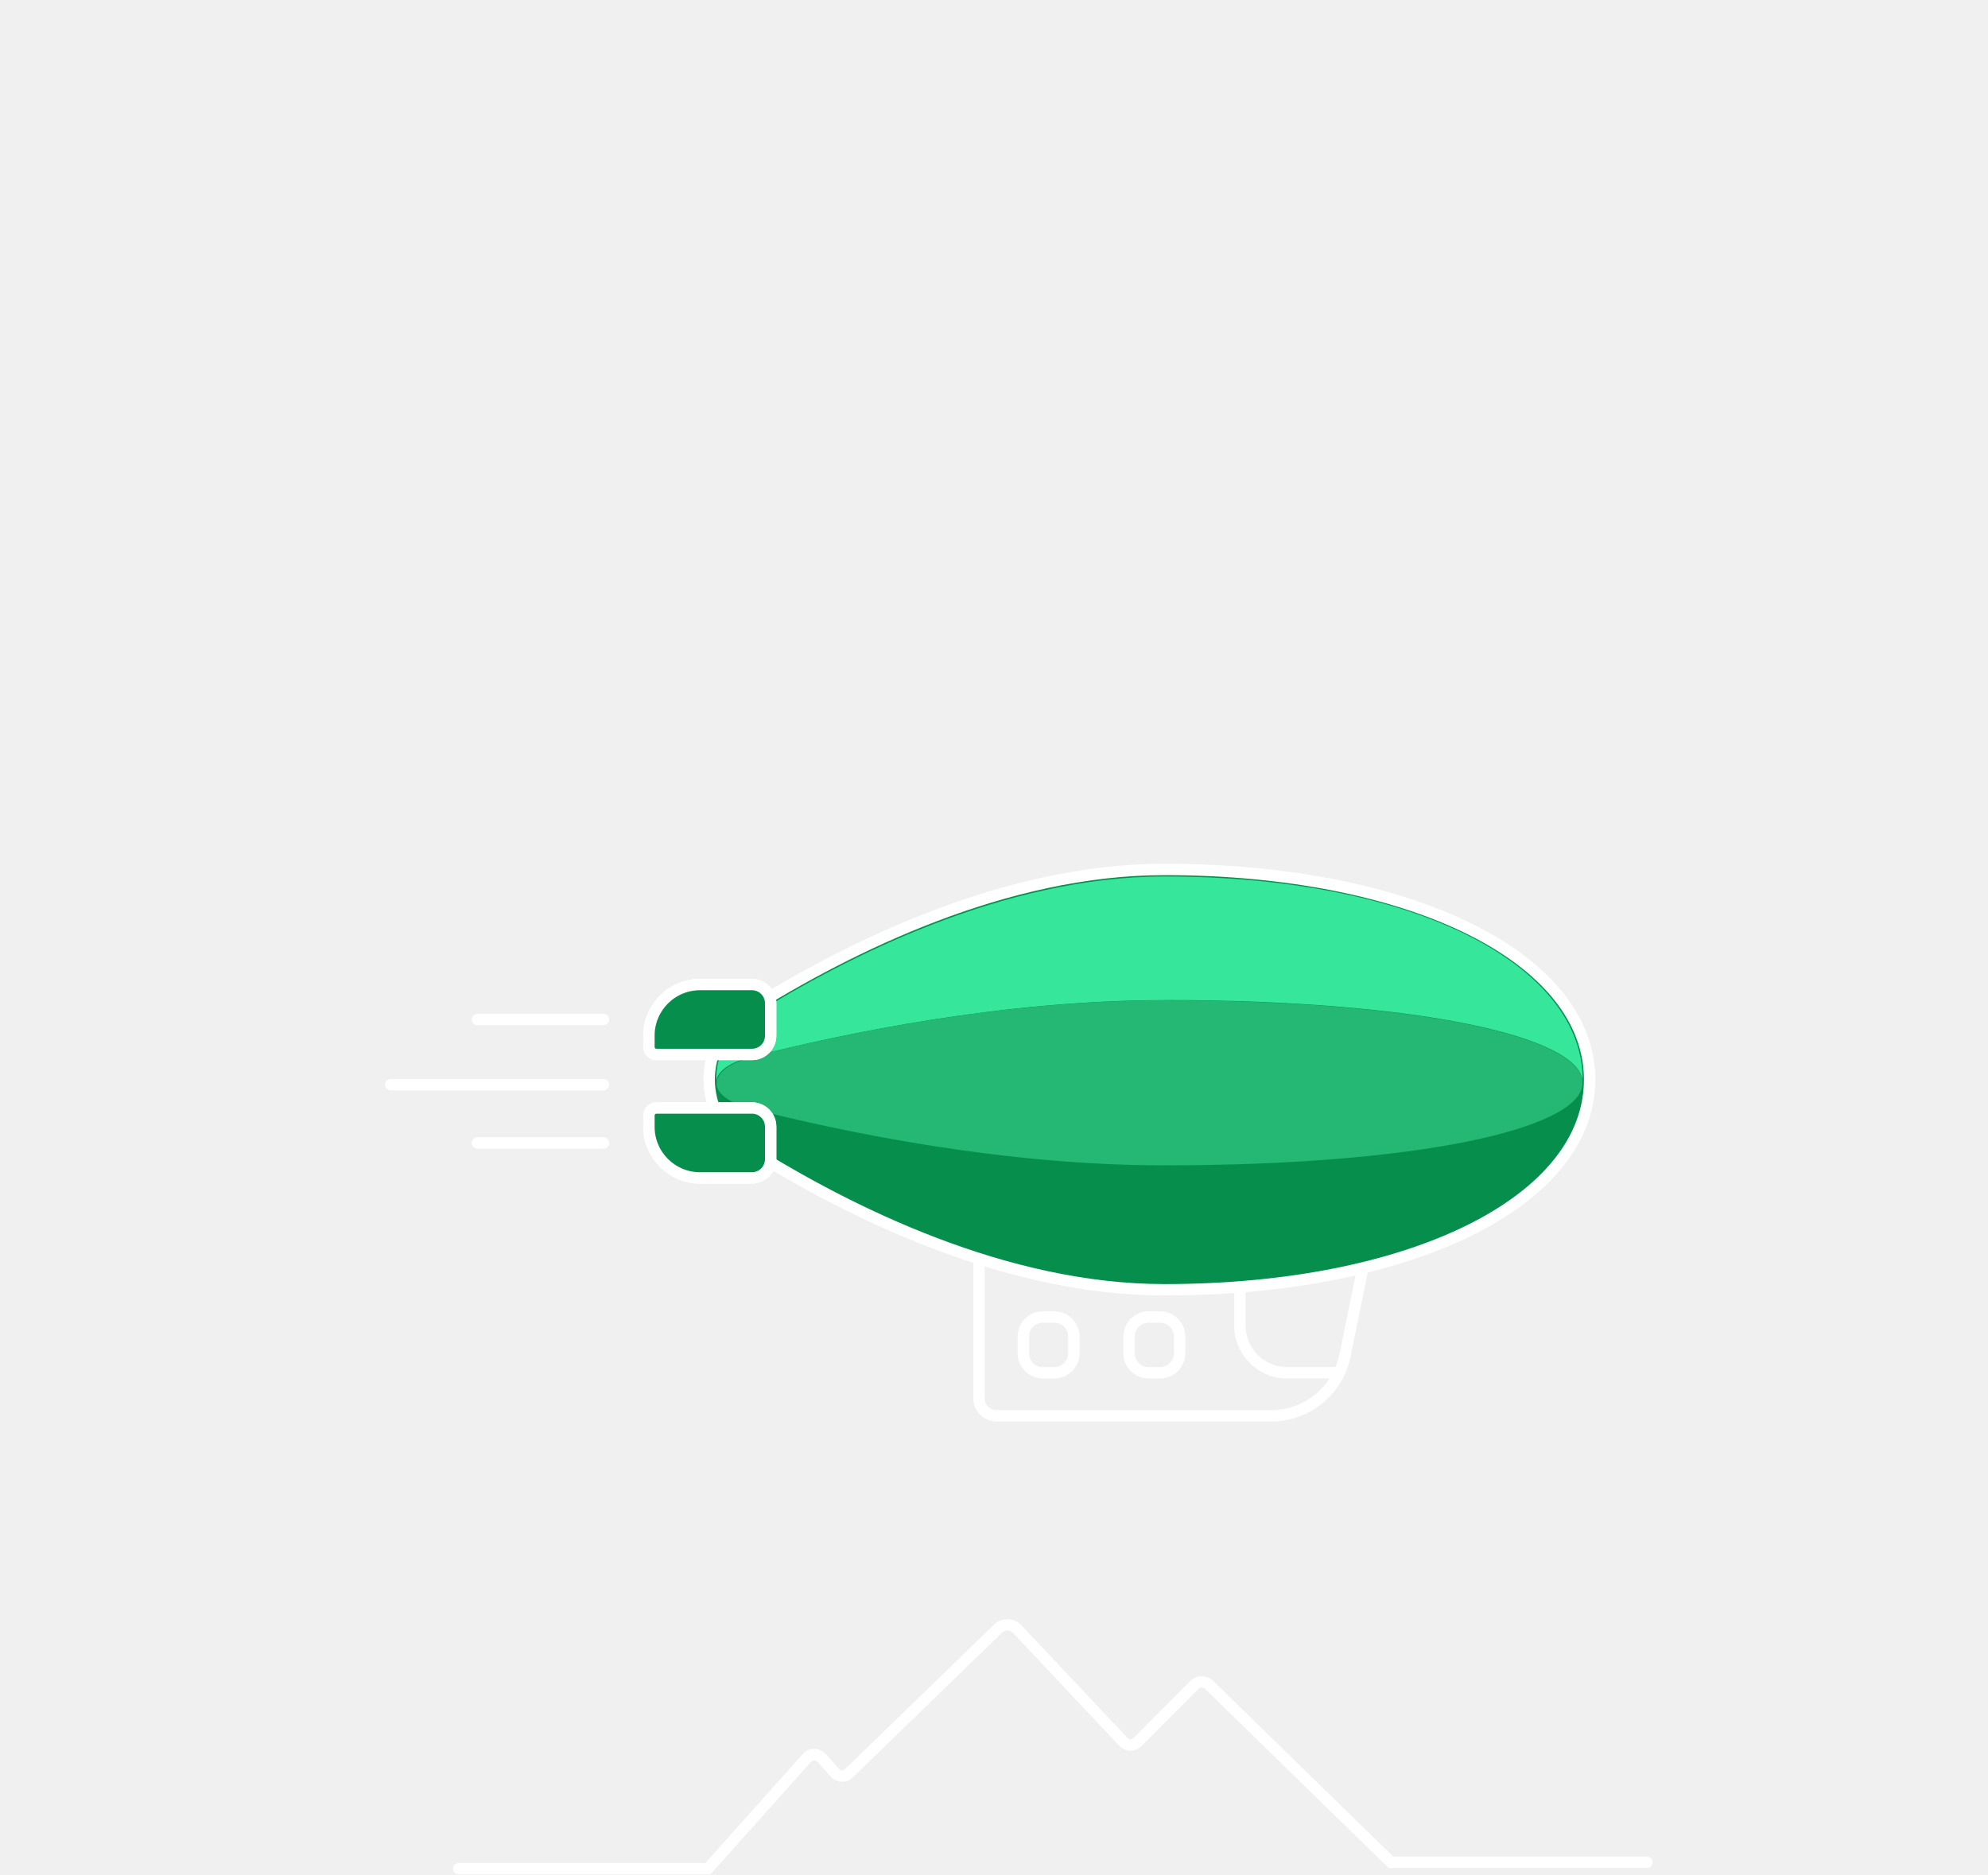
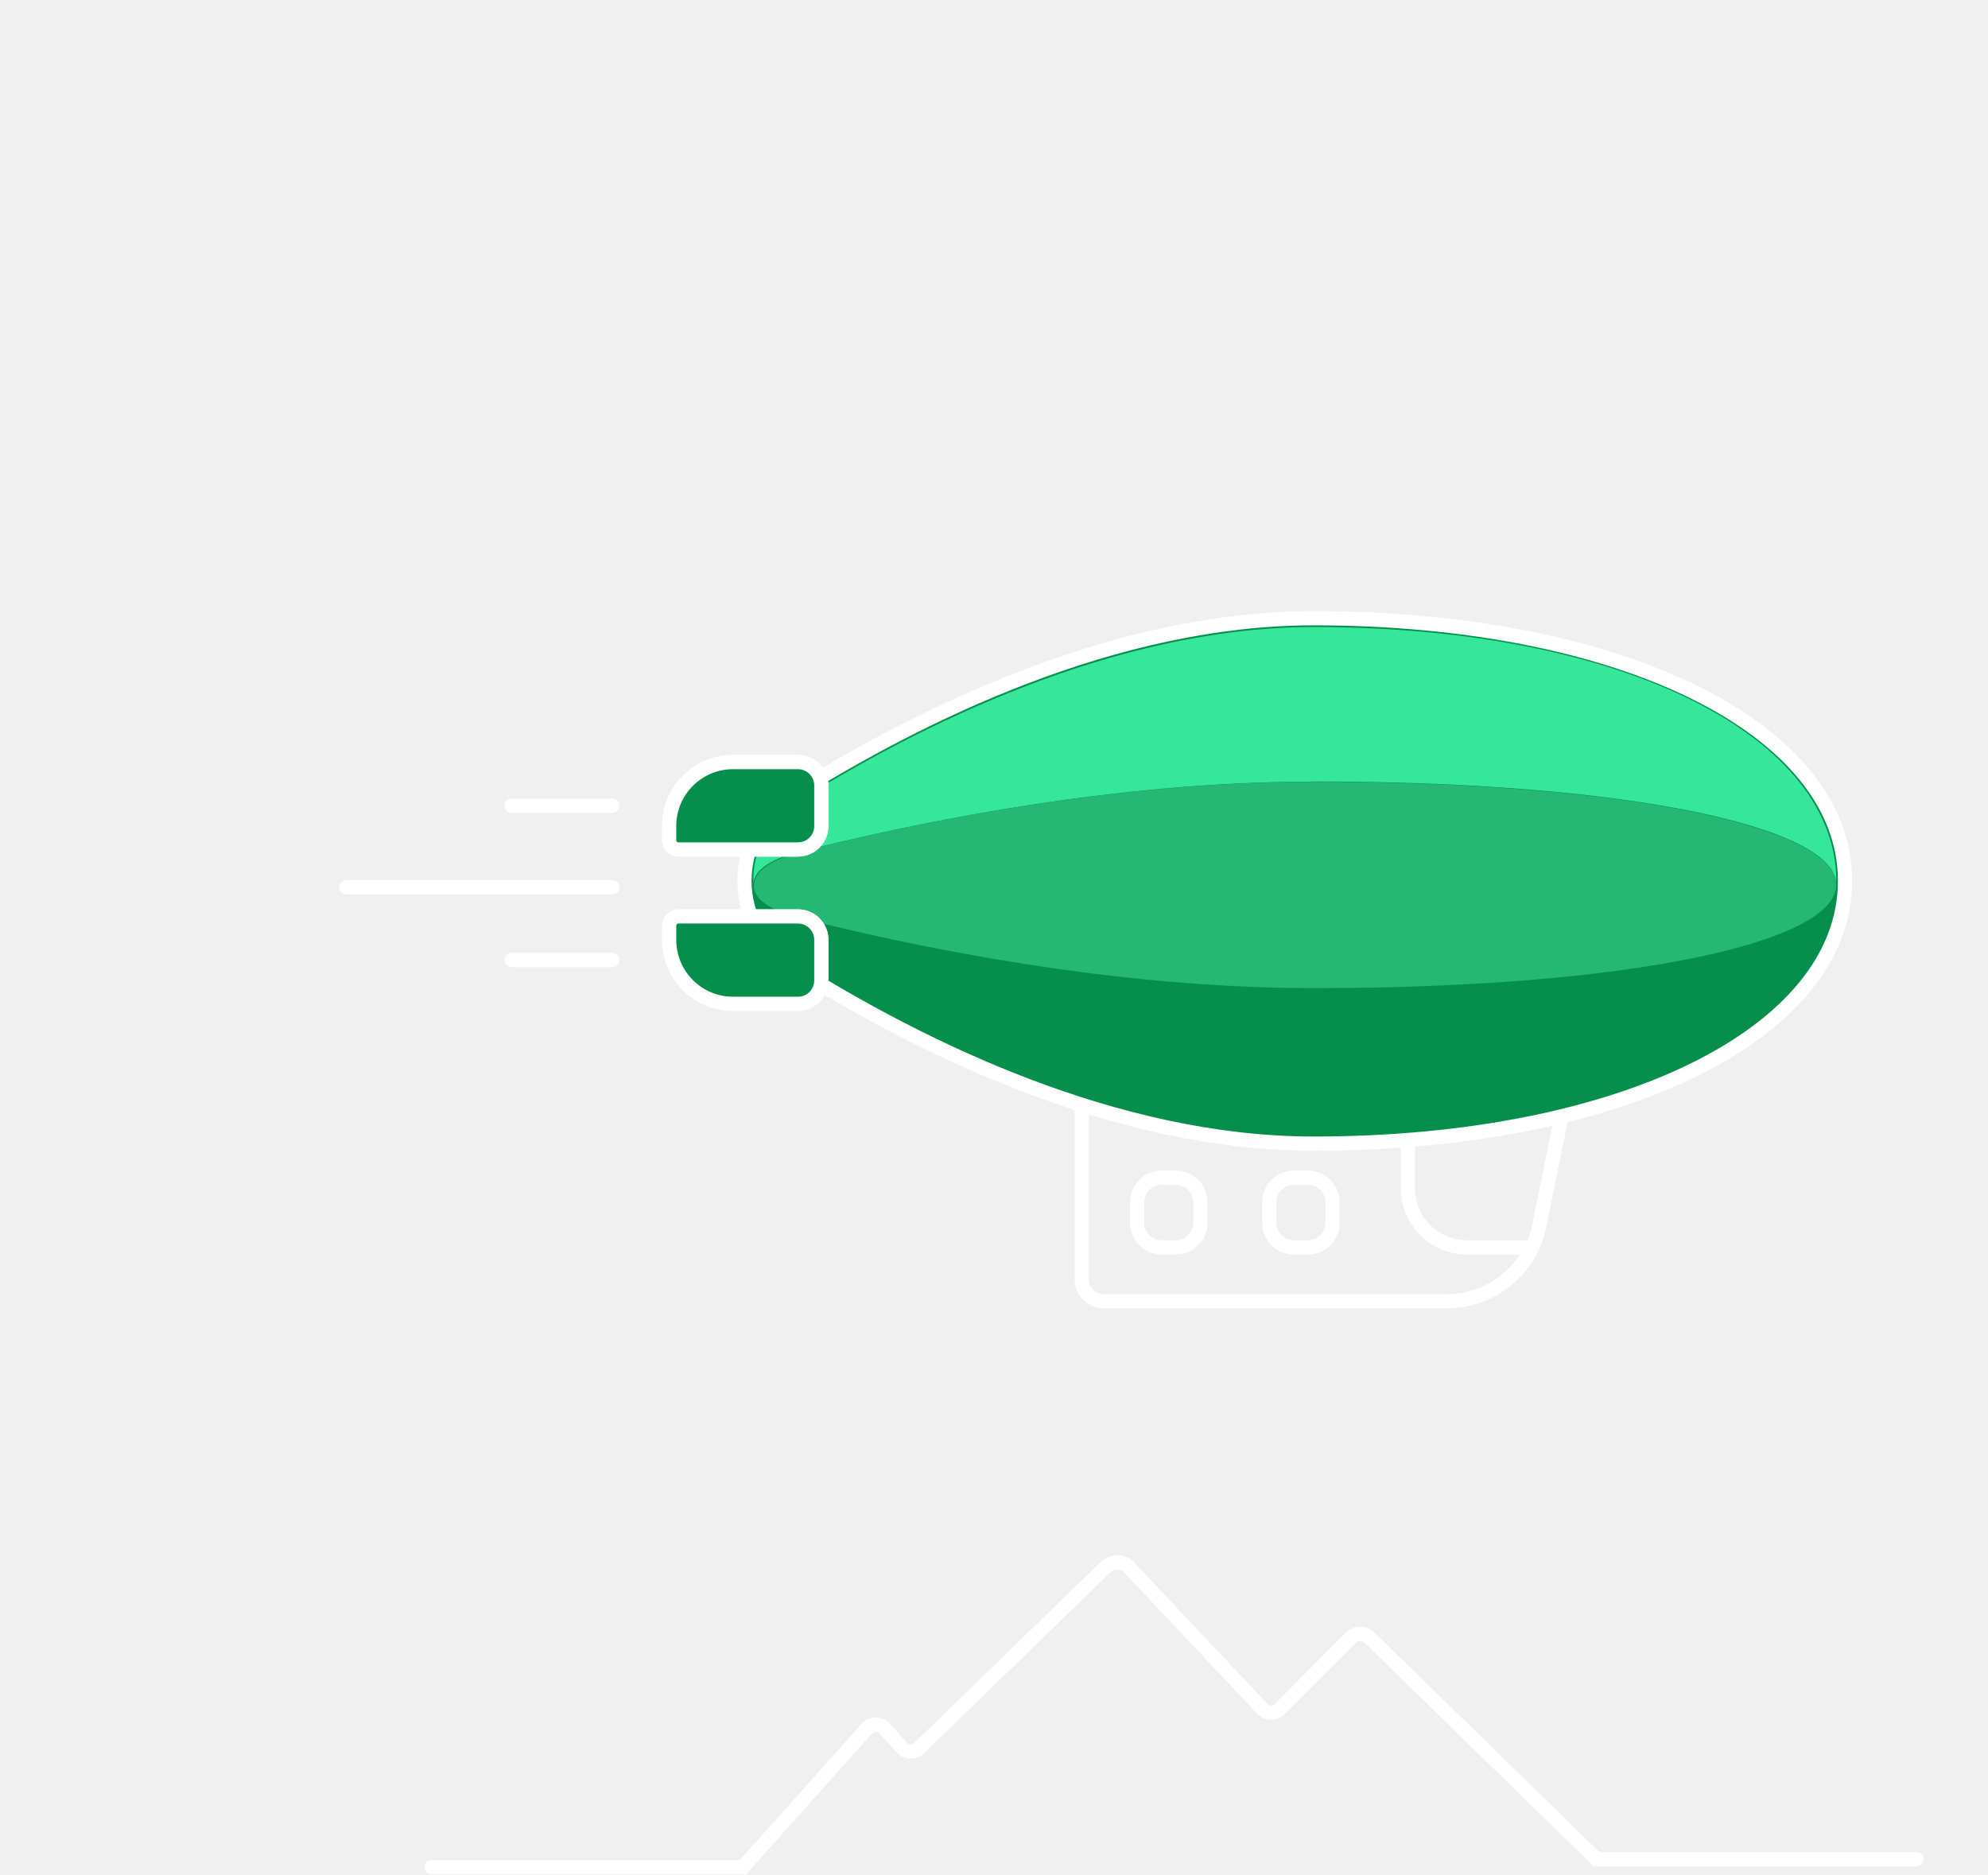
- <svg xmlns="http://www.w3.org/2000/svg" xmlns:xlink="http://www.w3.org/1999/xlink" viewBox="0 0 350 330">
-   <g id="image">
-     <animate attributeType="CSS" attributeName="opacity" values="1; 0" dur=".3s" begin="3.7s" fill="freeze" />
-     <g id="airship">
-       <g id="airship-gondola">
-         <animateTransform attributeName="transform" type="translate" values="0 0; -20 -15; 0 0; 20 10; 0 0" keySplines="0 0 .3 1; 0 0 1 1; 0 0 .3 1; 0 0 1 1;" dur="2.5s" calcMode="spline" repeatCount="indefinite" />
-         <animateTransform attributeName="transform" type="scale" values="1 1; 1 1.05; 1 1; 1 .95; 1 1" keySplines="0 0 .3 1; 0 0 1 1; 0 0 .3 1; 0 0 1 1;" calcMode="spline" dur="2.5s" additive="sum" repeatCount="indefinite" />
-         <animateTransform attributeName="transform" type="skewX" values="0; 5; 0; -5; 0" keySplines="0 0 .3 1; 0 0 1 1; 0 0 .3 1; 0 0 1 1;" calcMode="spline" dur="2.5s" additive="sum" repeatCount="indefinite" />
-         <path d="M175.44,249.28h48.36a13.27,13.27,0,0,0,13-10.65l3.74-18.32H172.36v25.89A3.09,3.09,0,0,0,175.44,249.28Z" fill="none" stroke="#fff" stroke-linecap="round" stroke-linejoin="round" stroke-width="2" />
-         <path d="M235.79,241.69h-9.22a8.31,8.31,0,0,1-8.28-8.31V220.31" fill="none" stroke="#fff" stroke-linecap="round" stroke-miterlimit="10" stroke-width="2" />
-         <g id="airship-window">
-           <path d="M204.25,231.88h-2.05a3.45,3.45,0,0,0-3.43,3.45v2.92a3.45,3.45,0,0,0,3.43,3.45h2.05a3.45,3.45,0,0,0,3.43-3.45v-2.92A3.44,3.44,0,0,0,204.25,231.88Z" fill="none" stroke="#fff" stroke-linecap="round" stroke-linejoin="round" stroke-width="2">
-             <animate attributeName="d" values="M 206.677 240.682 C 207.319 240.036 207.68 239.161 207.68 238.25 C 207.68 237.277 207.68 236.303 207.68 235.33 C 207.682 234.726 207.525 234.132 207.224 233.609 C 206.924 233.085 206.491 232.649 205.969 232.346 C 205.447 232.042 204.854 231.882 204.25 231.88 C 204.25 231.88 204.25 231.88 204.25 231.88 L 202.2 231.88 C 201.289 231.885 200.416 232.251 199.773 232.898 C 199.131 233.544 198.77 234.419 198.77 235.33 L 198.77 238.25 C 198.77 239.161 199.131 240.036 199.773 240.682 C 200.416 241.329 201.289 241.695 202.2 241.7 C 202.883 241.7 203.567 241.7 204.25 241.7 C 205.161 241.695 206.034 241.329 206.677 240.682;                 M 275 225.43 C 269.29 225.43 263.58 225.43 257.87 225.43 C 253.221 225.409 248.765 223.547 245.484 220.254 C 242.202 216.961 240.355 212.499 240.35 207.85 C 240.35 195.233 240.35 182.617 240.35 170 C 240.355 165.351 242.202 160.889 245.484 157.596 C 248.765 154.303 253.221 152.441 257.87 152.42 L 275 152.42 C 279.647 152.444 284.1 154.307 287.38 157.6 C 290.659 160.892 292.505 165.353 292.51 170 L 292.51 188.915 C 292.51 195.22 292.51 201.525 292.51 207.83 C 292.507 212.48 290.663 216.944 287.384 220.24 C 284.105 223.537 279.65 225.404 275 225.43 C 275 225.43 275 225.43 275 225.43;" dur=".5s" fill="freeze" begin="3.2s" />
-           </path>
+ <svg xmlns="http://www.w3.org/2000/svg" viewBox="20 73 280 250" width="350" height="330">
+   <g id="airship">
+     <animate id="airshipWindowOpacityEnd" attributeType="CSS" attributeName="opacity" dur="0.5s" begin="2.3s" from="1" to="0" fill="freeze" />
+     <g id="airshipBody">
+       <g>
+         <g id="airshipWing">
+           <animateTransform attributeName="transform" type="skewY" values="0; 1; 0; -1; 0" dur="3s" calcMode="linear" repeatCount="indefinite" />
+           <path d="M175.44,249.28h48.36a13.27,13.27,0,0,0,13-10.65l3.74-18.32H172.36v25.89A3.09,3.09,0,0,0,175.44,249.28Z" fill="none" stroke="#fff" stroke-linecap="round" stroke-linejoin="round" stroke-width="2" />
+           <path d="M235.79,241.69h-9.22a8.31,8.31,0,0,1-8.28-8.31V220.31" fill="none" stroke="#fff" stroke-linecap="round" stroke-miterlimit="10" stroke-width="2" />
+           <g id="airshipWindow">
+             <path d="M204.25,231.88L202.2,231.88C200.302,231.891,198.77,233.432,198.77,235.33L198.77,238.25C198.77,240.148,200.302,241.689,202.2,241.7L204.25,241.7C206.148,241.689,207.68,240.148,207.68,238.25L207.68,235.33C207.683,234.418,207.323,233.542,206.68,232.895C206.036,232.248,205.162,231.883,204.25,231.88Z" fill="none" stroke="#fff" stroke-linecap="round" stroke-linejoin="round" stroke-width="2">
+               <animate attributeType="CSS" attributeName="opacity" dur="2s" begin="secondСloudTransform.end - 3s" from="1" to="0" fill="freeze" />
+             </path>
+           </g>
+           <path d="M185.64,231.88h-2.05a3.45,3.45,0,0,0-3.43,3.45v2.92a3.45,3.45,0,0,0,3.43,3.45h2.05a3.45,3.45,0,0,0,3.43-3.45v-2.92A3.45,3.45,0,0,0,185.64,231.88Z" fill="none" stroke="#fff" stroke-linecap="round" stroke-linejoin="round" stroke-width="2" />
        </g>
-         <path d="M185.64,231.88h-2.05a3.45,3.45,0,0,0-3.43,3.45v2.92a3.45,3.45,0,0,0,3.43,3.45h2.05a3.45,3.45,0,0,0,3.43-3.45v-2.92A3.45,3.45,0,0,0,185.64,231.88Z" fill="none" stroke="#fff" stroke-linecap="round" stroke-linejoin="round" stroke-width="2" />
-       </g>
-       <g id="balloon-bg">
-         <path d="M205,227.08c43.38,0,74.86-15.55,74.86-37s-31.48-37-74.86-37c-27.94,0-55.36,13.53-73.46,24.87a14.3,14.3,0,0,0,0,24.21c18.09,11.33,45.52,24.87,73.46,24.87" fill="#068e4d">
-           <animate attributeName="fill" dur="2.5s" repeatCount="indefinite" calcMode="discrete" keyTimes="0; 0.5; 1" values="#36e69a; #068e4d; #068e4d" />
+         <path d="M205,227.08c43.38,0,74.86-15.55,74.86-37s-31.48-37-74.86-37c-27.94,0-55.36,13.53-73.46,24.87a14.3,14.3,0,0,0,0,24.21c18.09,11.33,45.52,24.87,73.46,24.87" fill="#068e4d" />
+         <path d="M205,227.08c43.38,0,74.86-15.55,74.86-37s-31.48-37-74.86-37c-27.94,0-55.36,13.53-73.46,24.87a14.3,14.3,0,0,0,0,24.21C149.63,213.54,177.06,227.08,205,227.08Z" fill="none" stroke="#fff" stroke-width="2" />
+         <path d="M205,176.09c-28.23,0-56.07,5.76-72.81,10-3.95,1-6,2.66-6.08,4.34A12.93,12.93,0,0,1,132.18,179c16.74-10.5,44.58-24.68,72.81-24.68,44.81,0,73.64,16,73.64,35.75,0,0.12,0,.24,0,0.37-0.37-7.95-29.1-14.37-73.63-14.37" fill="#36e69a" />
+         <path d="M132.18,195.12c16.74,4.27,44.58,10,72.81,10,44.14,0,72.75-6.32,73.6-14.18-0.86,19.34-29.45,34.86-73.6,34.86-28.23,0-56.07-14.19-72.81-24.68a12.88,12.88,0,0,1-6-10.18c0.26,1.61,2.26,3.18,6,4.14" fill="#068e4d" />
+         <path d="M132.18,186.12C148.92,181.85,176.76,176.12,204.99,176.12C249.52,176.12,278.25,182.55,278.6,190.5C278.6,190.67,278.6,190.84,278.6,191.01C277.75,198.87,249.15,205.18,205,205.18C176.77,205.18,148.93,199.42,132.19,195.18C128.4,194.18,126.4,192.65,126.19,191.05L126.19,190.54C126.32,188.85,128.34,187.18,132.29,186.17" fill="#25b774">
+           <animate attributeName="d" values="M132.18,186.12C148.92,181.85,176.76,176.12,204.99,176.12C249.52,176.12,278.25,182.55,278.6,190.5C278.6,190.67,278.6,190.84,278.6,191.01C277.75,198.87,249.15,205.18,205,205.18C176.77,205.18,148.93,199.42,132.19,195.18C128.4,194.18,126.4,192.65,126.19,191.05L126.19,190.54C126.32,188.85,128.34,187.18,132.29,186.17; M132.18,183.45C148.92,179.135,176.76,173.343,204.99,173.343C249.52,173.343,278.25,179.842,278.6,187.877C278.6,188.049,278.6,188.221,278.6,188.393C277.75,196.337,249.15,202.715,205,202.715C176.77,202.715,148.93,196.893,132.19,192.607C128.4,191.597,126.4,190.05,126.19,188.433L126.19,187.918C126.32,186.21,128.34,184.522,132.29,183.501; M132.18,186.12C148.92,181.85,176.76,176.12,204.99,176.12C249.52,176.12,278.25,182.55,278.6,190.5C278.6,190.67,278.6,190.84,278.6,191.01C277.75,198.87,249.15,205.18,205,205.18C176.77,205.18,148.93,199.42,132.19,195.18C128.4,194.18,126.4,192.65,126.19,191.05L126.19,190.54C126.32,188.85,128.34,187.18,132.29,186.17; M132.18,186.605C148.92,182.068,176.76,175.979,204.99,175.979C249.52,175.979,278.25,182.811,278.6,191.259C278.6,191.439,278.6,191.62,278.6,191.8C277.75,200.152,249.15,206.857,205,206.857C176.77,206.857,148.93,200.736,132.19,196.231C128.4,195.169,126.4,193.543,126.19,191.843L126.19,191.301C126.32,189.505,128.34,187.731,132.29,186.658; M132.18,186.12C148.92,181.85,176.76,176.12,204.99,176.12C249.52,176.12,278.25,182.55,278.6,190.5C278.6,190.67,278.6,190.84,278.6,191.01C277.75,198.87,249.15,205.18,205,205.18C176.77,205.18,148.93,199.42,132.19,195.18C128.4,194.18,126.4,192.65,126.19,191.05L126.19,190.54C126.32,188.85,128.34,187.18,132.29,186.17" dur="3s" calcMode="linear" repeatCount="indefinite" />
        </path>
      </g>
-       <path d="M205,227.08c43.38,0,74.86-15.55,74.86-37s-31.48-37-74.86-37c-27.94,0-55.36,13.53-73.46,24.87a14.3,14.3,0,0,0,0,24.21C149.63,213.54,177.06,227.08,205,227.08Z" fill="none" stroke="#fff" stroke-width="2" />
-       <path d="M205,176.09c-28.23,0-56.07,5.76-72.81,10-3.95,1-6,2.66-6.08,4.34A12.93,12.93,0,0,1,132.18,179c16.74-10.5,44.58-24.68,72.81-24.68,44.81,0,73.64,16,73.64,35.75,0,0.12,0,.24,0,0.37-0.37-7.95-29.1-14.37-73.63-14.37" fill="#36e69a" />
-       <path d="M132.18,195.12c16.74,4.27,44.58,10,72.81,10,44.14,0,72.75-6.32,73.6-14.18-0.86,19.34-29.45,34.86-73.6,34.86-28.23,0-56.07-14.19-72.81-24.68a12.88,12.88,0,0,1-6-10.18c0.26,1.61,2.26,3.18,6,4.14" fill="#068e4d" />
-       <g id="balloon-middle">
-         <animateTransform attributeName="transform" type="translate" values="0 0; 0 5; 0 0; 0 -5; 0 0" dur="2.5s" repeatCount="indefinite" calcMode="spline" keySplines="0 0 .3 1; 0 0 1 1; 0 0 .3 1; 0 0 1 1;" />
-         <path d="M132.18,186.12c16.74-4.27,44.58-10,72.81-10,44.53,0,73.26,6.43,73.61,14.38,0,0.17,0,.34,0,0.51-0.85,7.86-29.45,14.17-73.6,14.17-28.23,0-56.07-5.76-72.81-10-3.79-1-5.79-2.53-6-4.13l0-.51c0.13-1.69,2.15-3.36,6.1-4.37" fill="#25b774" />
-       </g>
-       <g id="balloon-back">
-         <animateTransform attributeName="transform" type="translate" values="0 0; 0 -3; 0 0; 0 3; 0 0" dur="2.5s" repeatCount="indefinite" calcMode="spline" keySplines="0 0 .3 1; 0 0 1 1; 0 0 .3 1; 0 0 1 1;" />
-         <path d="M123.23,173.34h9.16a3.29,3.29,0,0,1,3.29,3.3v5.71a3.29,3.29,0,0,1-3.29,3.3H115.57a1.32,1.32,0,0,1-1.32-1.32v-2a9,9,0,0,1,9-9" fill="#068e4d" />
-         <path d="M123.23,173.34h9.16a3.29,3.29,0,0,1,3.29,3.3v5.71a3.29,3.29,0,0,1-3.29,3.3H115.57a1.32,1.32,0,0,1-1.32-1.32v-2A9,9,0,0,1,123.23,173.34Z" fill="none" stroke="#fff" stroke-linecap="round" stroke-linejoin="round" stroke-width="2" />
-         <path d="M123.23,207.39h9.16a3.29,3.29,0,0,0,3.29-3.3v-5.71a3.29,3.29,0,0,0-3.29-3.3H115.57a1.32,1.32,0,0,0-1.32,1.32v2a9,9,0,0,0,9,9" fill="#068e4d" />
-         <path d="M123.23,207.39h9.16a3.29,3.29,0,0,0,3.29-3.3v-5.71a3.29,3.29,0,0,0-3.29-3.3H115.57a1.32,1.32,0,0,0-1.32,1.32v2A9,9,0,0,0,123.23,207.39Z" fill="none" stroke="#fff" stroke-linecap="round" stroke-linejoin="round" stroke-width="2" />
-       </g>
-       <g id="balloon-front">
-         <animateTransform attributeName="transform" type="translate" values="0 0; 0 3; 0 0; 0 -3; 0 0" dur="2.5s" repeatCount="indefinite" calcMode="spline" keySplines="0 0 .3 1; 0 0 1 1; 0 0 .3 1; 0 0 1 1;" />
-         <path d="M123.23,173.34h9.16a3.29,3.29,0,0,1,3.29,3.3v5.71a3.29,3.29,0,0,1-3.29,3.3H115.57a1.32,1.32,0,0,1-1.32-1.32v-2a9,9,0,0,1,9-9" fill="#068e4d" />
-         <path d="M123.23,173.34h9.16a3.29,3.29,0,0,1,3.29,3.3v5.71a3.29,3.29,0,0,1-3.29,3.3H115.57a1.32,1.32,0,0,1-1.32-1.32v-2A9,9,0,0,1,123.23,173.34Z" fill="none" stroke="#fff" stroke-linecap="round" stroke-linejoin="round" stroke-width="2" />
-         <path d="M123.23,207.39h9.16a3.29,3.29,0,0,0,3.29-3.3v-5.71a3.29,3.29,0,0,0-3.29-3.3H115.57a1.32,1.32,0,0,0-1.32,1.32v2a9,9,0,0,0,9,9" fill="#068e4d" />
-         <path d="M123.23,207.39h9.16a3.29,3.29,0,0,0,3.29-3.3v-5.71a3.29,3.29,0,0,0-3.29-3.3H115.57a1.32,1.32,0,0,0-1.32,1.32v2A9,9,0,0,0,123.23,207.39Z" fill="none" stroke="#fff" stroke-linecap="round" stroke-linejoin="round" stroke-width="2" />
+       <g id="airshipTail">
+         <g id="airshipTailFront">
+           <animateTransform attributeName="transform" type="translate" values="0 0; 0 1; 0 0; 0 -1; 0 0" dur="3s" calcMode="linear" repeatCount="indefinite" />
+           <g>
+             <path d="M123.23,173.34h9.16a3.29,3.29,0,0,1,3.29,3.3v5.71a3.29,3.29,0,0,1-3.29,3.3H115.57a1.32,1.32,0,0,1-1.32-1.32v-2a9,9,0,0,1,9-9" fill="#068e4d" />
+             <path d="M123.23,173.34h9.16a3.29,3.29,0,0,1,3.29,3.3v5.71a3.29,3.29,0,0,1-3.29,3.3H115.57a1.32,1.32,0,0,1-1.32-1.32v-2A9,9,0,0,1,123.23,173.34Z" fill="none" stroke="#fff" stroke-linecap="round" stroke-linejoin="round" stroke-width="2" />
+           </g>
+           <g>
+             <path d="M123.23,207.39h9.16a3.29,3.29,0,0,0,3.29-3.3v-5.71a3.29,3.29,0,0,0-3.29-3.3H115.57a1.32,1.32,0,0,0-1.32,1.32v2a9,9,0,0,0,9,9" fill="#068e4d" />
+             <path d="M123.23,207.39h9.16a3.29,3.29,0,0,0,3.29-3.3v-5.71a3.29,3.29,0,0,0-3.29-3.3H115.57a1.32,1.32,0,0,0-1.32,1.32v2A9,9,0,0,0,123.23,207.39Z" fill="none" stroke="#fff" stroke-linecap="round" stroke-linejoin="round" stroke-width="2" />
+           </g>
+         </g>
+         <g id="airshipTailBack">
+           <animateTransform attributeName="transform" type="translate" values="0 0; 0 -3; 0 0; 0 3; 0 0" dur="3s" calcMode="linear" repeatCount="indefinite" />
+           <g>
+             <path d="M123.23,207.39h9.16a3.29,3.29,0,0,0,3.29-3.3v-5.71a3.29,3.29,0,0,0-3.29-3.3H115.57a1.32,1.32,0,0,0-1.32,1.32v2a9,9,0,0,0,9,9" fill="#068e4d" />
+             <path d="M123.23,207.39h9.16a3.29,3.29,0,0,0,3.29-3.3v-5.71a3.29,3.29,0,0,0-3.29-3.3H115.57a1.32,1.32,0,0,0-1.32,1.32v2A9,9,0,0,0,123.23,207.39Z" fill="none" stroke="#fff" stroke-linecap="round" stroke-linejoin="round" stroke-width="2" />
+           </g>
+           <g>
+             <path d="M123.23,173.34h9.16a3.29,3.29,0,0,1,3.29,3.3v5.71a3.29,3.29,0,0,1-3.29,3.3H115.57a1.32,1.32,0,0,1-1.32-1.32v-2a9,9,0,0,1,9-9" fill="#068e4d" />
+             <path d="M123.23,173.34h9.16a3.29,3.29,0,0,1,3.29,3.3v5.71a3.29,3.29,0,0,1-3.29,3.3H115.57a1.32,1.32,0,0,1-1.32-1.32v-2A9,9,0,0,1,123.23,173.34Z" fill="none" stroke="#fff" stroke-linecap="round" stroke-linejoin="round" stroke-width="2" />
+           </g>
+         </g>
      </g>
    </g>
-     <g id="cloud-front" opacity="0">
-       <animate attributeName="opacity" values="0; 1; 1; 0" keySplines="0.33 0 0.67 1;                         0.33 0 0.67 1;                         0.33 0 0.67 1;" calcMode="spline" dur="2s" />
-       <g>
-         <animateTransform attributeName="transform" type="translate" from="250 0" to="10 0" calcMode="linear" dur="2s" additive="sum" />
-         <line x1="68.95" y1="107.8" x2="131.86" y2="107.8" fill="none" stroke="#fff" stroke-linecap="round" stroke-miterlimit="10" stroke-width="2" />
-       </g>
-       <g>
-         <animateTransform attributeName="transform" type="translate" from="250 0" to="0 0" calcMode="linear" dur="2s" additive="sum" />
-         <path d="M41.77,97.54H77.06a12.4,12.4,0,1,1,24.8,0h17.93" fill="none" stroke="#fff" stroke-linecap="round" stroke-miterlimit="10" stroke-width="2" />
+     <g id="airshipFire">
+       <line x1="106.25" y1="179.49" x2="92.05" y2="179.49" fill="none" stroke="#fff" stroke-linecap="round" stroke-miterlimit="10" stroke-width="2">
+         <animate attributeType="XML" attributeName="x2" values="92.05; 82.05; 92.05" dur="0.2s" repeatCount="indefinite" />
+       </line>
+       <line x1="106.25" y1="201.23" x2="92.05" y2="201.23" fill="none" stroke="#fff" stroke-linecap="round" stroke-miterlimit="10" stroke-width="2">
+         <animate attributeType="XML" attributeName="x2" values="82.05; 92.05" dur="0.2s" repeatCount="indefinite" />
+       </line>
+       <line x1="106.25" y1="190.98" x2="68.77" y2="190.98" fill="none" stroke="#fff" stroke-linecap="round" stroke-miterlimit="10" stroke-width="2">
+         <animate attributeType="XML" attributeName="x2" values="74.05; 68.77" dur="0.2s" repeatCount="indefinite" />
+       </line>
+     </g>
+     <g id="firstСloud" opacity="0">
+       <animate attributeType="CSS" attributeName="opacity" dur="0.7s" from="0" to="1" fill="freeze" />
+       <animate attributeType="CSS" attributeName="opacity" dur="1s" begin="1.5s" from="1" to="0" fill="freeze" />
+       <line x1="68.95" y1="107.8" x2="131.86" y2="107.8" fill="none" stroke="#fff" stroke-linecap="round" stroke-miterlimit="10" stroke-width="2">
+         <animateTransform attributeName="transform" type="translate" from="320" to="-20" dur="2.5s" fill="freeze" />
+       </line>
+       <path d="M41.77,97.54H77.06a12.4,12.4,0,1,1,24.8,0h17.93" fill="none" stroke="#fff" stroke-linecap="round" stroke-miterlimit="10" stroke-width="2">
+         <animateTransform attributeName="transform" type="translate" from="320" to="0" dur="2.5s" fill="freeze" />
+       </path>
+     </g>
+     <g id="secondСloud">
+       <g opacity="0">
+         <animate attributeType="CSS" attributeName="opacity" begin="1.5s" dur="1s" from="0" to="1" fill="freeze" />
+         <animate attributeType="CSS" attributeName="opacity" dur="1s" begin="3s" from="1" to="0" fill="freeze" />
+         <g>
+           <animateTransform id="secondСloudTransform" attributeName="transform" type="translate" from="320" to="-320" begin="1s" dur="4s" fill="freeze" />
+           <line x1="258.96" y1="93.19" x2="298.74" y2="93.19" fill="none" stroke="#fff" stroke-linecap="round" stroke-miterlimit="10" stroke-width="2" />
+           <path d="M278.75,82.91H251.39a12.4,12.4,0,1,0-24.8,0H208.65" fill="none" stroke="#fff" stroke-linecap="round" stroke-miterlimit="10" stroke-width="2" />
+           <line x1="287.01" y1="82.91" x2="309.21" y2="82.91" fill="none" stroke="#fff" stroke-linecap="round" stroke-miterlimit="10" stroke-width="2" />
+         </g>
      </g>
    </g>
-     <g id="cloud-back" opacity="0">
-       <animate attributeName="opacity" values="0; 1; 1; 0" keySplines="0.33 0 0.67 1;                             0.33 0 0.67 1;                             0.33 0 0.67 1;" calcMode="spline" begin="1s" dur="2s" />
-       <g>
-         <animateTransform attributeName="transform" type="translate" begin="1s" from="100 0" to="-100 0" dur="1.95s" additive="sum" />
-         <path d="M278.75,82.91H251.39a12.4,12.4,0,1,0-24.8,0H208.65" fill="none" stroke="#fff" stroke-linecap="round" stroke-miterlimit="10" stroke-width="2" />
-         <line x1="287.01" y1="82.91" x2="309.21" y2="82.91" fill="none" stroke="#fff" stroke-linecap="round" stroke-miterlimit="10" stroke-width="2" />
-       </g>
-       <g>
-         <animateTransform attributeName="transform" type="translate" begin="1s" from="100 0" to="-90 0" dur="2s" additive="sum" />
-         <line x1="258.96" y1="93.19" x2="298.74" y2="93.19" fill="none" stroke="#fff" stroke-linecap="round" stroke-miterlimit="10" stroke-width="2" />
-       </g>
-     </g>
-     <g id="tail">
-       <line id="tail-1" x1="106.25" y1="179.49" x2="84.05" y2="179.49" fill="none" stroke="#fff" stroke-linecap="round" stroke-miterlimit="10" stroke-width="2" />
-       <animate xlink:href="#fire-1" attributeName="x2" values="84.05; 90; 84.05;" dur=".3s" begin=".2s" repeatCount="indefinite" />
-       <line id="tail-2" x1="106.25" y1="201.23" x2="84.05" y2="201.23" fill="none" stroke="#fff" stroke-linecap="round" stroke-miterlimit="10" stroke-width="2" />
-       <animate xlink:href="#fire-2" attributeName="x2" values="84.05; 90; 84.05;" dur=".3s" begin=".1s" repeatCount="indefinite" />
-       <line id="tail-3" x1="106.25" y1="190.98" x2="68.77" y2="190.98" fill="none" stroke="#fff" stroke-linecap="round" stroke-miterlimit="10" stroke-width="2" />
-       <animate xlink:href="#fire-3" attributeName="x2" values="68.77; 75; 68.77;" dur=".3s" repeatCount="indefinite" />
+     <g>
+       <path d="M289.94,327.88L244.88,327.88L212.8,296.58C212.096,295.985,211.064,295.985,210.36,296.58L200.16,306.81C199.514,307.369,198.556,307.369,197.91,306.81L178.91,286.64C178.015,285.883,176.705,285.883,175.81,286.64L149.39,312.28C148.746,312.843,147.784,312.843,147.14,312.28L144.51,309.36C143.856,308.761,142.854,308.761,142.2,309.36L124.63,329L80.78,329" fill="none" stroke="#fff" stroke-linecap="round" stroke-miterlimit="10" stroke-width="2">
+         <animate attributeName="d" id="mountains" from="M289.94,327.88L244.88,327.88L212.8,296.58C212.096,295.985,211.064,295.985,210.36,296.58L200.16,306.81C199.514,307.369,198.556,307.369,197.91,306.81L178.91,286.64C178.015,285.883,176.705,285.883,175.81,286.64L149.39,312.28C148.746,312.843,147.784,312.843,147.14,312.28L144.51,309.36C143.856,308.761,142.854,308.761,142.2,309.36L124.63,329L80.78,329" to="M289.94,328.963L244.88,328.963L212.8,327.941C212.096,327.922,211.064,327.922,210.36,327.941L200.16,328.275C199.514,328.294,198.556,328.294,197.91,328.275L178.91,327.617C178.015,327.592,176.705,327.592,175.81,327.617L149.39,328.454C148.746,328.472,147.784,328.472,147.14,328.454L144.51,328.359C143.856,328.339,142.854,328.339,142.2,328.359L124.63,329L80.78,329" dur="0.5s" calcMode="linear" begin="secondСloudTransform.end - 2.5s" fill="freeze" />
+       </path>
    </g>
  </g>
-   <g id="rocks">
-     <path d="M 289.94 327.88 L 244.88 327.88 L 212.8 296.58 C 212.459 296.292 212.027 296.134 211.58 296.134 C 211.133 296.134 210.701 296.292 210.36 296.58 L 200.16 306.81 C 199.848 307.08 199.448 307.229 199.035 307.229 C 198.622 307.229 198.222 307.08 197.91 306.81 C 191.577 300.087 185.243 293.363 178.91 286.64 C 178.477 286.274 177.927 286.072 177.36 286.072 C 176.793 286.072 176.243 286.274 175.81 286.64 C 167.003 295.187 158.197 303.733 149.39 312.28 C 149.079 312.552 148.679 312.702 148.265 312.702 C 147.851 312.702 147.451 312.552 147.14 312.28 C 146.263 311.307 145.387 310.333 144.51 309.36 C 144.195 309.071 143.782 308.911 143.355 308.911 C 142.928 308.911 142.515 309.071 142.2 309.36 C 136.343 315.907 130.487 322.453 124.63 329 L 80.78 329" fill="none" stroke="#fff" stroke-linecap="round" stroke-miterlimit="10" stroke-width="2">
-       <animate attributeName="d" values="M 289.94 327.88 L 244.88 327.88 L 212.8 296.58 C 212.459 296.292 212.027 296.134 211.58 296.134 C 211.133 296.134 210.701 296.292 210.36 296.58 L 200.16 306.81 C 199.848 307.08 199.448 307.229 199.035 307.229 C 198.622 307.229 198.222 307.08 197.91 306.81 C 191.577 300.087 185.243 293.363 178.91 286.64 C 178.477 286.274 177.927 286.072 177.36 286.072 C 176.793 286.072 176.243 286.274 175.81 286.64 C 167.003 295.187 158.197 303.733 149.39 312.28 C 149.079 312.552 148.679 312.702 148.265 312.702 C 147.851 312.702 147.451 312.552 147.14 312.28 C 146.263 311.307 145.387 310.333 144.51 309.36 C 144.195 309.071 143.782 308.911 143.355 308.911 C 142.928 308.911 142.515 309.071 142.2 309.36 C 136.343 315.907 130.487 322.453 124.63 329 L 80.78 329;         M 289.94 328 L 271.982 328 L 254.024 328 C 248.038 328 242.052 328 236.066 328 C 230.08 328 224.094 328 218.108 328 L 200.15 328 C 199.29 328 198.59 328 197.9 328 C 191.567 328 185.233 328 178.9 328 C 178.525 328 178.198 328 177.905 328 C 177.612 328 177.353 328 177.114 328 C 176.874 328 176.655 328 176.44 328 C 176.226 328 176.018 328 175.8 328 C 165.033 328 154.267 328 143.5 328 C 143.282 328 143.085 328 142.904 328 C 142.722 328 142.557 328 142.403 328 C 142.249 328 142.106 328 141.97 328 C 141.834 328 141.704 328 141.575 328 C 141.447 328 141.32 328 141.19 328 L 80.78 328;" dur=".5s" fill="freeze" begin="3.5s" />
+   <g opacity="0">
+     <animate id="showWindowEnd" attributeType="CSS" attributeName="opacity" dur="0.5s" begin="airshipWindowOpacityEnd.end - 0.5s" from="0" to="1" fill="freeze" />
+     <path d="M204.25,231.88L202.2,231.88C200.302,231.891,198.77,233.432,198.77,235.33L198.77,238.25C198.77,240.148,200.302,241.689,202.2,241.7L204.25,241.7C206.148,241.689,207.68,240.148,207.68,238.25L207.68,235.33C207.683,234.418,207.323,233.542,206.68,232.895C206.036,232.248,205.162,231.883,204.25,231.88Z" fill="none" stroke="#fff" stroke-linecap="round" stroke-linejoin="round" stroke-width="2">
+       <animate attributeType="CSS" attributeName="opacity" dur="0.5s" begin="airshipWindowOpacityEnd.end - 0.5s" from="0" to="1" fill="freeze" />
+       <animate attributeName="d" from="M204.25,231.88L202.2,231.88C200.302,231.891,198.77,233.432,198.77,235.33L198.77,238.25C198.77,240.148,200.302,241.689,202.2,241.7L204.25,241.7C206.148,241.689,207.68,240.148,207.68,238.25L207.68,235.33C207.683,234.418,207.323,233.542,206.68,232.895C206.036,232.248,205.162,231.883,204.25,231.88Z" to="M230.85,231.88L218.85,231.88C207.741,231.962,198.77,243.422,198.77,257.53L198.77,279.24C198.77,293.348,207.741,304.808,218.85,304.89L230.85,304.89C241.959,304.808,250.93,293.348,250.93,279.24L250.93,257.53C250.945,250.747,248.839,244.234,245.073,239.424C241.307,234.613,236.191,231.9,230.85,231.88Z" dur="0.5s" begin="airshipWindowOpacityEnd.end - 0.5s" fill="freeze" />
+       <animateTransform attributeName="transform" type="translate" begin="airshipWindowOpacityEnd.end - 0.5s" values="0 0; 42 -75" additive="sum" dur="0.5s" fill="freeze" />
    </path>
  </g>
-   <defs>
-     <clipPath id="window">
-       <path d="M275,225.43H257.87a17.6,17.6,0,0,1-17.52-17.58V170a17.6,17.6,0,0,1,17.52-17.58H275A17.6,17.6,0,0,1,292.51,170v37.83A17.61,17.61,0,0,1,275,225.43Z" />
-     </clipPath>
-   </defs>
-   <g id="airship-inside">
-     <g id="airship-ski" opacity="0">
-       <animate attributeType="CSS" attributeName="opacity" from="0" to="1" dur=".3s" fill="freeze" begin="3.85s" />
-       <animateTransform attributeName="transform" type="translate" values="-120 0; 0 0" keySplines="0 0 0.3 1;" calcMode="spline" dur=".4s" begin="3.85s" />
+   <g id="firstPrize" opacity="0">
+     <animate attributeType="CSS" attributeName="opacity" dur="2s" begin="showWindowEnd.end - 0.02s" from="0" to="1" fill="freeze" />
+     <animateTransform id="secondСloudTransform" attributeName="transform" type="translate" from="-250" to="0" begin="showWindowEnd.end - 0.02s" dur="0.5s" fill="freeze" />
+     <g opacity="0">
+       <animate attributeType="CSS" attributeName="opacity" dur="0.05s" begin="showWindowEnd.end - 0.3s" from="0" to="1" fill="freeze" />
      <path d="M91.14,327.79a2.2,2.2,0,0,1-2-2.36l13.66-193.17c1.1-15.49-4.8-21.92-8.75-24.47a1.35,1.35,0,0,1,.53-2.45C103,104,122.18,104,120,134.19L106.43,326.67a2.2,2.2,0,0,1-2.35,2Z" fill="#fff" />
      <path d="M124.5,328.17a2.2,2.2,0,0,1-2.17-2.23l2.24-193.63c0.19-15.53-6.07-21.61-10.16-23.91a1.35,1.35,0,0,1,.39-2.47c8.36-1.9,27.49-3,27.15,27.28l-2.25,192.93a2.2,2.2,0,0,1-2.22,2.18Z" fill="#fff" />
    </g>
-     <g id="airship-inside-window" opacity="0">
-       <animate attributeType="CSS" attributeName="opacity" from="0" to="1" dur=".1s" fill="freeze" begin="3.7s" />
-       <g>
-         <path d="M275,225.43H257.87a17.6,17.6,0,0,1-17.52-17.58V170a17.6,17.6,0,0,1,17.52-17.58H275A17.6,17.6,0,0,1,292.51,170v37.83A17.61,17.61,0,0,1,275,225.43Z" fill="none" stroke="#fff" stroke-width="2" />
-       </g>
-       <g clip-path="url(#window)">
-         <g id="airship-inside-clouds" transform="translate(300 160)">
-           <animateTransform attributeName="transform" type="translate" values="300 160; -100 160" dur="5s" begin="3.7s" repeatCount="indefinite" />
-           <line x1="28.18" y1="38.34" x2="91.09" y2="38.34" fill="none" stroke="#fff" stroke-linecap="round" stroke-miterlimit="10" stroke-width="2" />
-           <path d="M41.77,97.54H77.06a12.4,12.4,0,1,1,24.8,0h17.93" transform="translate(-40.77 -69.46)" fill="none" stroke="#fff" stroke-linecap="round" stroke-miterlimit="10" stroke-width="2" />
-           <line x1="218.19" y1="23.72" x2="257.97" y2="23.72" fill="none" stroke="#fff" stroke-linecap="round" stroke-miterlimit="10" stroke-width="2" />
-           <path d="M278.75,82.91H251.39a12.4,12.4,0,1,0-24.8,0H208.65" transform="translate(-40.77 -69.46)" fill="none" stroke="#fff" stroke-linecap="round" stroke-miterlimit="10" stroke-width="2" />
-           <line x1="246.24" y1="13.45" x2="268.43" y2="13.45" fill="none" stroke="#fff" stroke-linecap="round" stroke-miterlimit="10" stroke-width="2" />
-         </g>
-       </g>
-     </g>
-     <g id="airship-chair" opacity="0">
-       <animate attributeType="CSS" attributeName="opacity" from="0" to="1" dur=".3s" fill="freeze" begin="3.7s" />
-       <animateTransform attributeName="transform" type="translate" values="-120 0; 0 0" keySplines="0 0 0.3 1;" calcMode="spline" dur=".5s" begin="3.7s" />
+     <g>
      <path d="M257.5,259.82H196.76V245.63h55.09a9.92,9.92,0,0,1,9.9,9.93,4.26,4.26,0,0,1-4.25,4.25" fill="#a67ee5" />
      <path d="M257.5,259.82H196.76V245.63h55.09a9.92,9.92,0,0,1,9.9,9.93A4.26,4.26,0,0,1,257.5,259.82Z" fill="none" stroke="#fff" stroke-miterlimit="10" stroke-width="2" />
      <polygon points="185.47 328.31 171.5 328.31 165.19 286.72 179.16 286.72 185.47 328.31" fill="#a67ee5" />
      <polygon points="185.47 328.31 171.5 328.31 165.19 286.72 179.16 286.72 185.47 328.31" fill="none" stroke="#fff" stroke-miterlimit="10" stroke-width="2" />
      <polygon points="235.03 328.31 221.06 328.31 214.76 286.72 228.72 286.72 235.03 328.31" fill="#a67ee5" />
      <polygon points="235.03 328.31 221.06 328.31 214.76 286.72 228.72 286.72 235.03 328.31" fill="none" stroke="#fff" stroke-miterlimit="10" stroke-width="2" />
      <path d="M281.33,272.45H225.44a5.59,5.59,0,0,1-5.53-4.77l-10.86-72.24a17.71,17.71,0,0,0-12.49-31.31H141.48L141.16,267l15.77,23.35,47.19,8.39a12.3,12.3,0,0,0,4.22.75h73a13.53,13.53,0,0,0,0-27.06" fill="#a67ee5" />
      <path d="M281.33,272.45H225.44a5.59,5.59,0,0,1-5.53-4.77l-10.86-72.24a17.71,17.71,0,0,0-12.49-31.31H141.48L141.16,267l15.77,23.35,47.19,8.39a12.3,12.3,0,0,0,4.22.75h73A13.53,13.53,0,0,0,281.33,272.45Z" fill="none" stroke="#fff" stroke-miterlimit="10" stroke-width="2" />
      <path d="M162.42,267.69l-10.86-72.24a17.71,17.71,0,1,0-29-13.61,18,18,0,0,0,.79,5.25L138.65,289a12.36,12.36,0,0,0,12.21,10.54h73a13.53,13.53,0,0,0,0-27.05H167.95a5.62,5.62,0,0,1-5.53-4.78" fill="#a67ee5" />
      <path d="M162.42,267.69l-10.86-72.24a17.71,17.71,0,1,0-29-13.61,18,18,0,0,0,.79,5.25L138.65,289a12.36,12.36,0,0,0,12.21,10.54h73a13.53,13.53,0,0,0,0-27.05H167.95A5.62,5.62,0,0,1,162.42,267.69Z" fill="none" stroke="#fff" stroke-miterlimit="10" stroke-width="2" />
      <path d="M206.26,259.82h-72l-2.13-14.19H200.6a9.92,9.92,0,0,1,9.9,9.93,4.26,4.26,0,0,1-4.25,4.25" fill="#a67ee5" />
      <path d="M206.26,259.82h-72l-2.13-14.19H200.6a9.92,9.92,0,0,1,9.9,9.93A4.26,4.26,0,0,1,206.26,259.82Z" fill="none" stroke="#fff" stroke-miterlimit="10" stroke-width="2" />
      <line x1="151.57" y1="195.44" x2="209.05" y2="195.44" fill="none" stroke="#fff" stroke-linecap="round" stroke-miterlimit="10" stroke-width="2" />
    </g>
-     <g id="airship-plant" opacity="0" style="transform-origin: bottom;">
-       <animate attributeType="CSS" attributeName="opacity" from="0" to="1" dur=".3s" fill="freeze" begin="3.8s" />
-       <animateTransform attributeName="transform" type="translate" values="-120 0; 0 0" keySplines="0 0 0.3 1;" calcMode="spline" dur=".4s" begin="3.8s" />
-       <animateTransform attributeName="transform" type="rotate" values="0; 2; -1.5; 0.5; -0.5; 0" keySplines="0 0 0.3 1;0 0 0.3 1; 0 0 0.3 1; 0 0 0.3 1; 0 0 0.3 1;" calcMode="spline" dur="2s" begin="4.05s" additive="sum">
-             </animateTransform>
-       <path d="M79.18,194A131,131,0,0,1,94.77,220.9a255,255,0,0,1-20.08-23.55,259,259,0,0,1-17.07-25.88A131.72,131.72,0,0,1,79.18,194" fill="#36e69a" />
-       <path d="M80.94,214.39a127.19,127.19,0,0,1,22.8,20.49A242.09,242.09,0,0,1,77.9,219.17a235.86,235.86,0,0,1-23.42-18.7,119.82,119.82,0,0,1,26.46,13.92" fill="#36e69a" />
-       <path d="M93.66,205.48a258.38,258.38,0,0,0,10.08,29.39,125.63,125.63,0,0,0-4.5-30.52,135.9,135.9,0,0,0-12.06-29.44,260.33,260.33,0,0,0,6.47,30.57" fill="#36e69a" />
+     <g>
+       <line x1="72.03" y1="329" x2="295.52" y2="329" fill="none" stroke="#fff" stroke-linecap="round" stroke-miterlimit="10" stroke-width="2" />
+     </g>
+     <g opacity="0">
+       <animate attributeType="CSS" attributeName="opacity" dur="0.05s" begin="showWindowEnd.end - 0.8s" from="0" to="1" fill="freeze" />
+       <animateTransform attributeType="XML" attributeName="transform" type="rotate" values="0 110 393; 3 110 393; 0 110 393" dur="3.5s" begin="showWindowEnd.end - 2s" repeatCount="indefinite" />
+       <path d="M79.18,194A131,131,0,0,1,94.77,220.9a255,255,0,0,1-20.08-23.55,259,259,0,0,1-17.07-25.88A131.72,131.72,0,0,1,79.18,194" fill="#36e69a">
+       </path>
+       <path d="M80.94,214.39a127.19,127.19,0,0,1,22.8,20.49A242.09,242.09,0,0,1,77.9,219.17a235.86,235.86,0,0,1-23.42-18.7,119.82,119.82,0,0,1,26.46,13.92" fill="#36e69a">
+       </path>
+       <path d="M93.66,205.48a258.38,258.38,0,0,0,10.08,29.39,125.63,125.63,0,0,0-4.5-30.52,135.9,135.9,0,0,0-12.06-29.44,260.33,260.33,0,0,0,6.47,30.57" fill="#36e69a">
+       </path>
      <path d="M107.32,213.52a250.14,250.14,0,0,0,2.06,30.67,119.93,119.93,0,0,0,3.76-30.05,131.24,131.24,0,0,0-4-31.36,238.1,238.1,0,0,0-1.87,30.74" fill="#25b774" />
      <path d="M83.08,229.56a121.93,121.93,0,0,1,26.29,14.64A225.91,225.91,0,0,1,81.21,235a228.11,228.11,0,0,1-26.37-12.69,113.61,113.61,0,0,1,28.25,7.29" fill="#25b774" />
      <path d="M88.06,243.83A118.11,118.11,0,0,1,115.62,255a211,211,0,0,1-28.78-5.6,220.87,220.87,0,0,1-27.42-9.33,114,114,0,0,1,28.65,3.73" fill="#25b774" />
      <path d="M118.71,224.79a238,238,0,0,0-3.1,30.25,117.11,117.11,0,0,0,8.82-28.54,127.44,127.44,0,0,0,1.42-31.19,213.92,213.92,0,0,0-7.15,29.48" fill="#25b774" />
      <path d="M98.86,262a118.24,118.24,0,0,1,27.07,12.34,212.3,212.3,0,0,1-28.53-6.79,220.78,220.78,0,0,1-27-10.45A114.06,114.06,0,0,1,98.86,262" fill="#068e4d" />
      <path d="M130.27,244.29a236.56,236.56,0,0,0-4.34,30.1,116.94,116.94,0,0,0,10-28.16,127.42,127.42,0,0,0,2.71-31.1,214.43,214.43,0,0,0-8.36,29.16" fill="#068e4d" />
      <path d="M108.9,280.69a118.21,118.21,0,0,1,26.54,13.47,213.62,213.62,0,0,1-28.23-8,221.65,221.65,0,0,1-26.55-11.57,113.82,113.82,0,0,1,28.24,6.08" fill="#068e4d" />
      <path d="M141,264.26a236.09,236.09,0,0,0-5.58,29.9,117.46,117.46,0,0,0,11.15-27.73,127.2,127.2,0,0,0,4-31A214.24,214.24,0,0,0,141,264.26" fill="#068e4d" />
      <path d="M92.62,217.67A529.26,529.26,0,0,1,149.48,328" fill="none" stroke="#36e69a" stroke-linecap="round" stroke-linejoin="round" stroke-width="2" />
    </g>
  </g>
+   <g opacity="0">
+     <animate attributeType="CSS" attributeName="opacity" dur="0.5s" begin="showWindowEnd.end" from="0" to="1" fill="freeze" />
+     <g>
+       <defs>
+         <clipPath id="window">
+           <path d="M275,225.43H257.87a17.6,17.6,0,0,1-17.52-17.58V170a17.6,17.6,0,0,1,17.52-17.58H275A17.6,17.6,0,0,1,292.51,170v37.83A17.61,17.61,0,0,1,275,225.43Z" />
+         </clipPath>
+       </defs>
+       <g clip-path="url(#window)">
+         <g transform="scale(0.4) translate(520 370)" opacity="0.9">
+           <animateTransform id="showCloudsEnd" attributeName="transform" type="translate" begin="showWindowEnd.end" from="80 0" to="-250, 0" dur="2.3s" additive="sum" repeatCount="indefinite" />
+           <line x1="278.96" y1="93.19" x2="298.74" y2="93.19" fill="none" stroke="#fff" stroke-linecap="round" stroke-miterlimit="10" stroke-width="4" />
+           <path d="M278.75,82.91H251.39a12.4,12.4,0,1,0-24.8,0H208.65" fill="none" stroke="#fff" stroke-linecap="round" stroke-miterlimit="10" stroke-width="4" />
+           <line x1="287.01" y1="82.91" x2="309.21" y2="82.91" fill="none" stroke="#fff" stroke-linecap="round" stroke-miterlimit="10" stroke-width="4" />
+         </g>
+         <g transform="scale(0.4) translate(520 410)" opacity="0.9">
+           <animateTransform id="showCloudsEnd" attributeName="transform" type="translate" begin="showWindowEnd.end - 1.5s" from="130 0" to="-250, 0" dur="2.4s" additive="sum" repeatCount="indefinite" />
+           <line x1="265.96" y1="93.19" x2="235.74" y2="93.19" fill="none" stroke="#fff" stroke-linecap="round" stroke-miterlimit="10" stroke-width="4" />
+           <path d="M278.75,82.91H251.39a12.4,12.4,0,1,0-24.8,0H208.65" fill="none" stroke="#fff" stroke-linecap="round" stroke-miterlimit="10" stroke-width="4" />
+         </g>
+       </g>
+     </g>
+   </g>
</svg>
